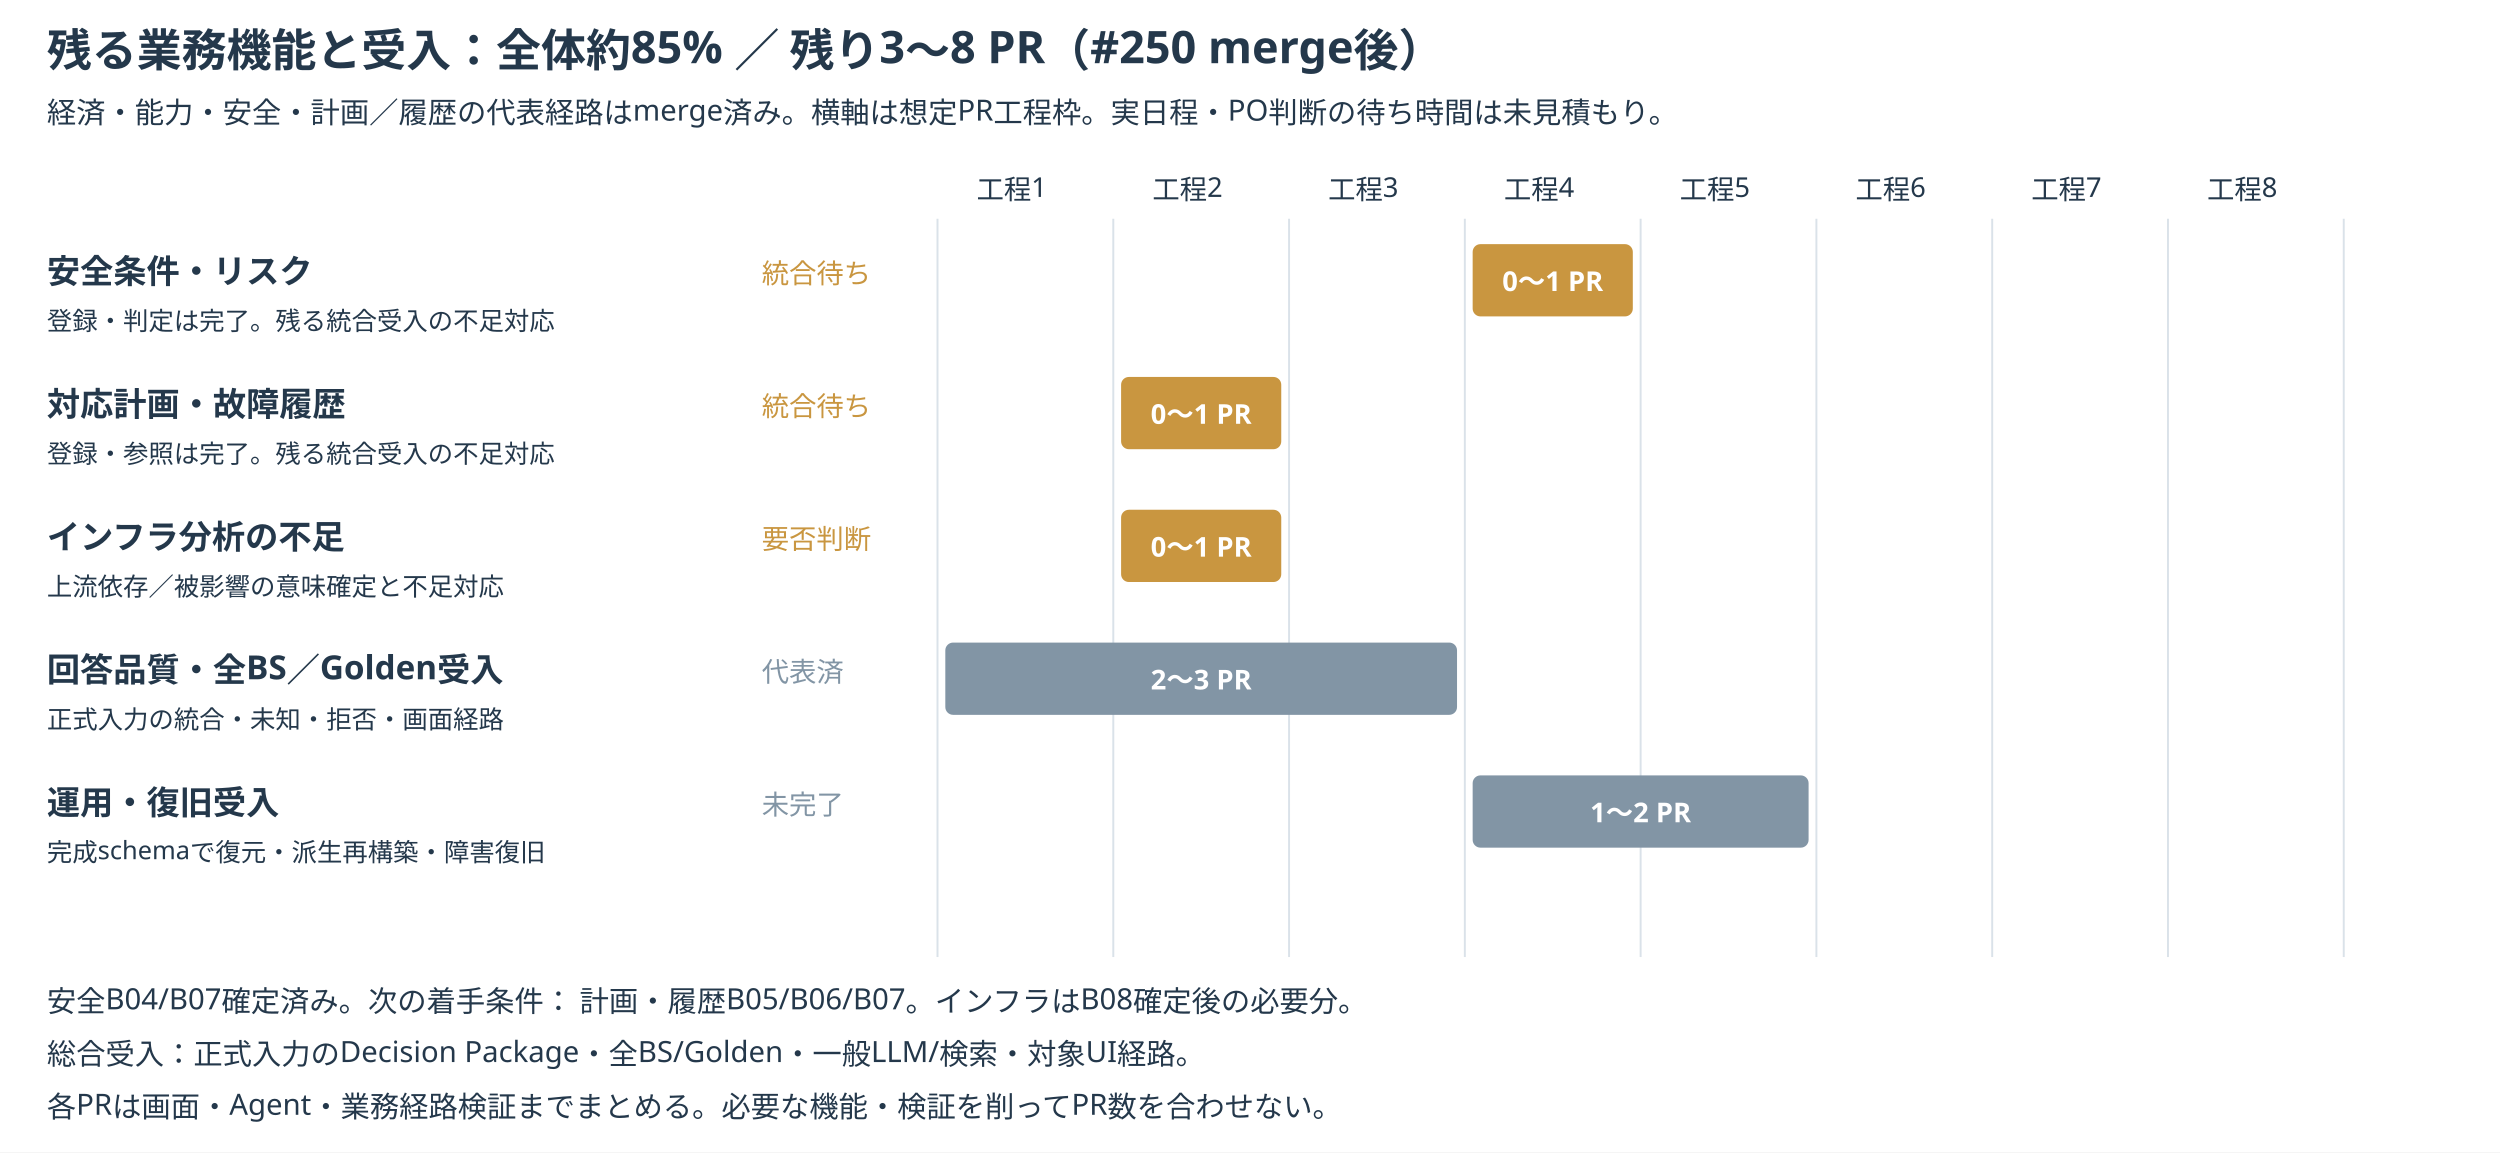
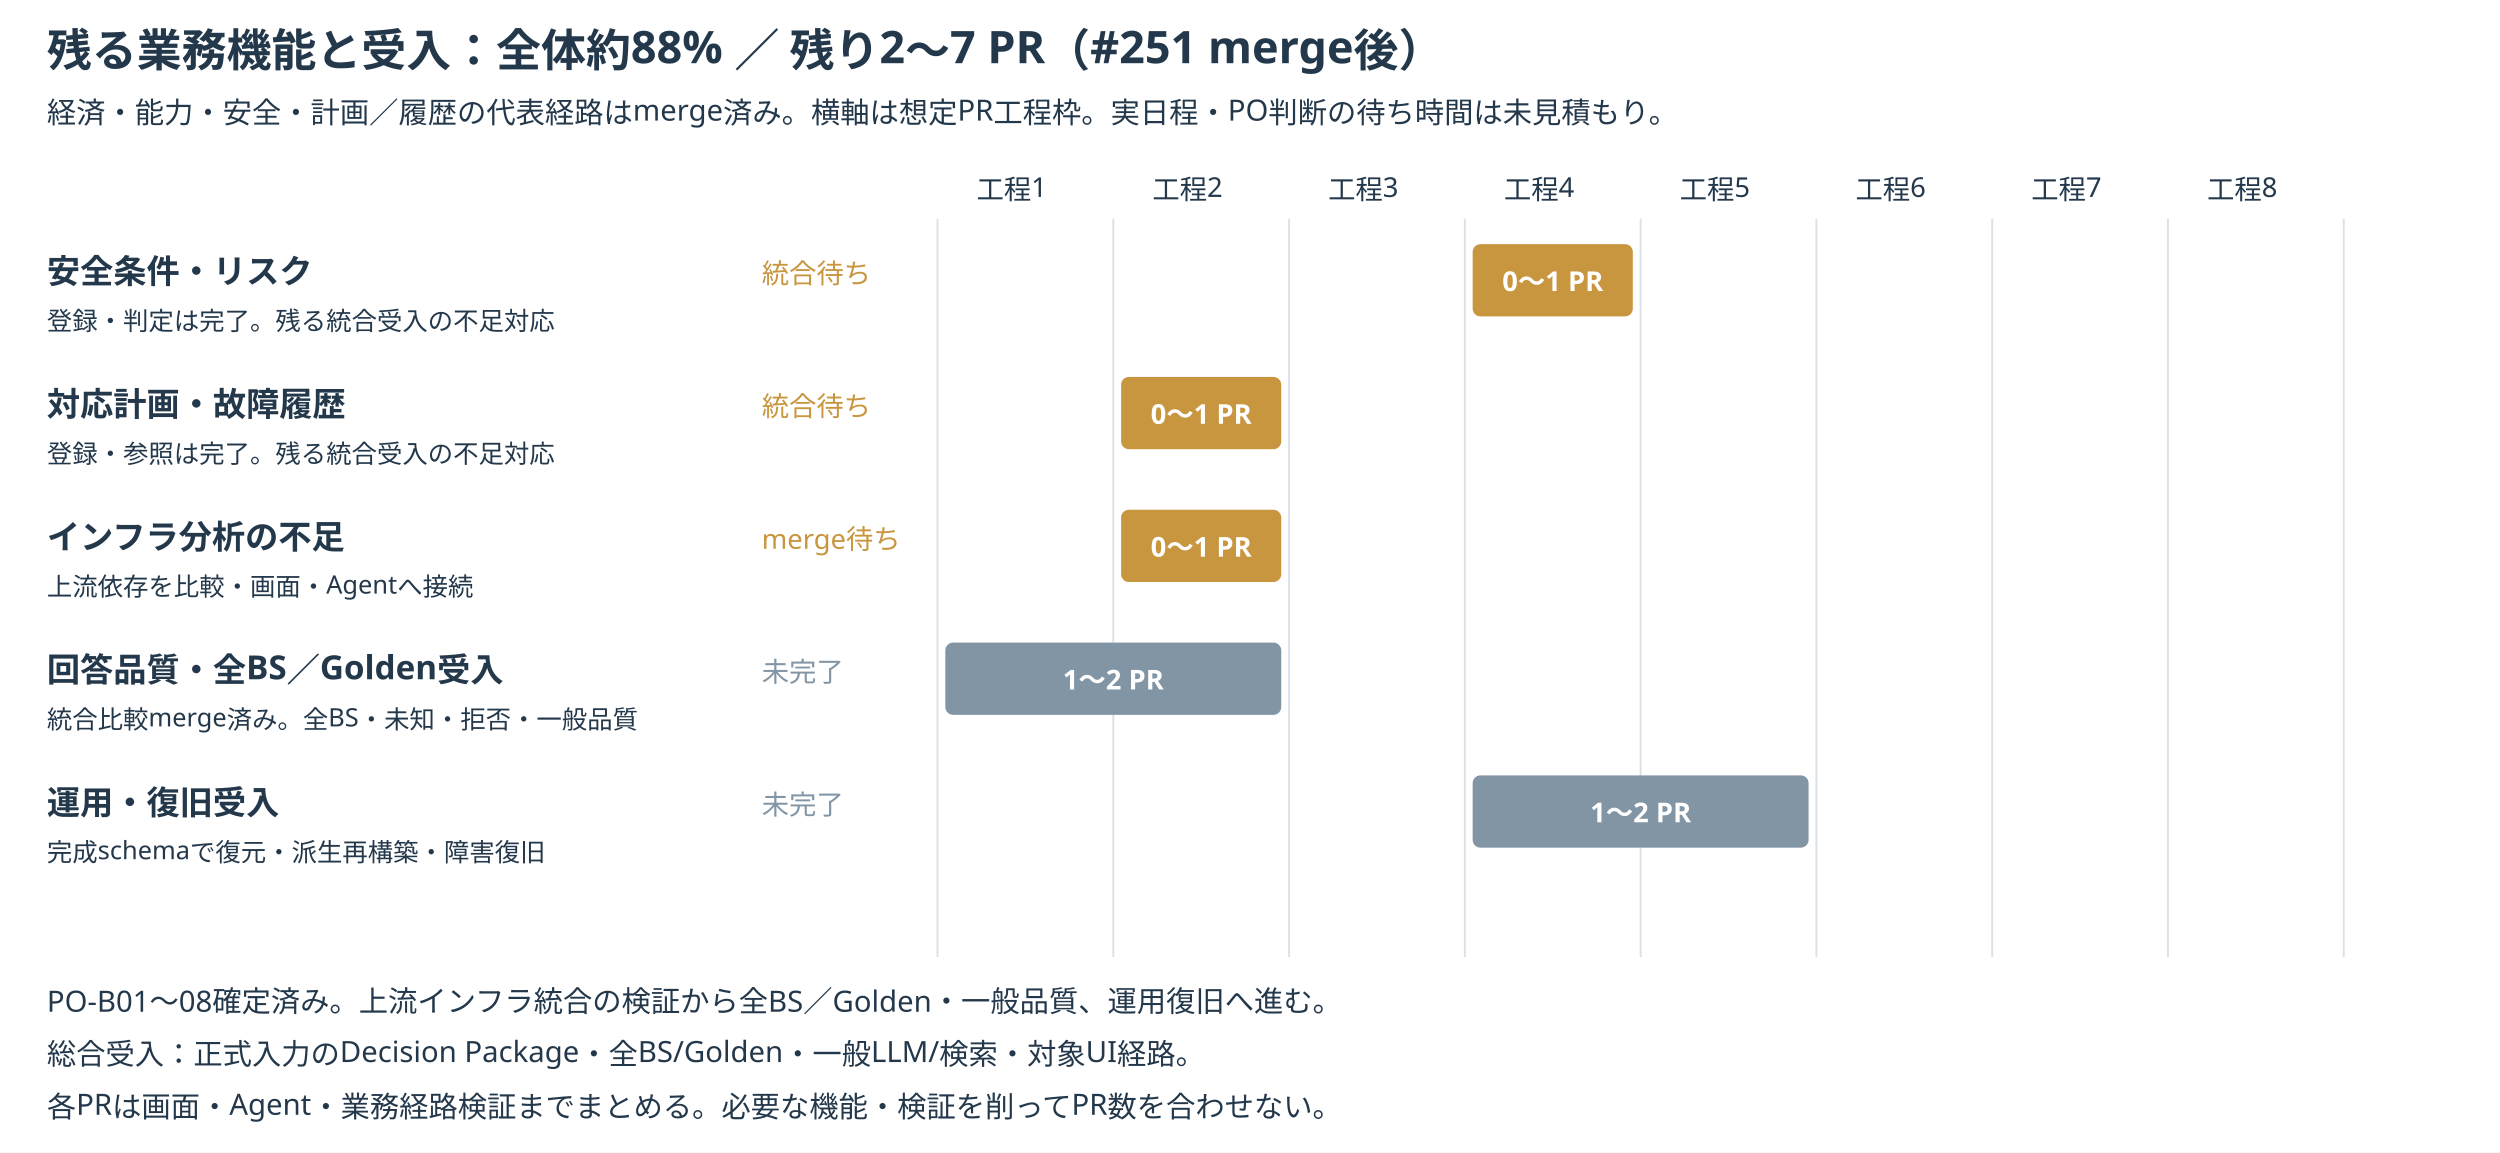
<svg xmlns="http://www.w3.org/2000/svg" width="1280" height="590" viewBox="0 0 1280 590" role="img" aria-labelledby="title desc">
  <rect width="1280" height="590" fill="white" />
  <g font-family="sans-serif" fill="#24384b">
-     <text x="24" y="34" font-size="23" font-weight="bold">残る業務機能と受入：全体約85% ／ 残り3〜8 PR（#250 merge後）</text>
+     <text x="24" y="34" font-size="23" font-weight="bold">残る業務機能と受入：全体約88% ／ 残り2〜7 PR（#251 merge後）</text>
    <text x="24" y="63" font-size="15">経済・能力・安全・計画／履歴の代表経路はmerge済み。横軸は想定PR工程枠。実日程・PO判断の待ち時間は未見積もり。</text>
    <path d="M480 112V490" stroke="#dae2e9" />
    <text x="500" y="102" font-size="14">工程1</text>
    <path d="M570 112V490" stroke="#dae2e9" />
    <text x="590" y="102" font-size="14">工程2</text>
    <path d="M660 112V490" stroke="#dae2e9" />
    <text x="680" y="102" font-size="14">工程3</text>
    <path d="M750 112V490" stroke="#dae2e9" />
    <text x="770" y="102" font-size="14">工程4</text>
    <path d="M840 112V490" stroke="#dae2e9" />
    <text x="860" y="102" font-size="14">工程5</text>
    <path d="M930 112V490" stroke="#dae2e9" />
    <text x="950" y="102" font-size="14">工程6</text>
    <path d="M1020 112V490" stroke="#dae2e9" />
    <text x="1040" y="102" font-size="14">工程7</text>
    <path d="M1110 112V490" stroke="#dae2e9" />
    <text x="1130" y="102" font-size="14">工程8</text>
    <path d="M1200 112V490" stroke="#dae2e9" />
    <text x="24" y="145" font-size="17" font-weight="bold">安全条件・リスク</text>
    <text x="24" y="169" font-size="13">登録・判定は完了。残る統合受入の不足対応</text>
    <text x="390" y="145" font-size="14" fill="#c99640">統合待ち</text>
    <rect x="754" y="125" width="82" height="37" rx="4" fill="#c99640" />
    <text x="795" y="149" text-anchor="middle" font-size="14" fill="white" font-weight="bold">0〜1 PR</text>
    <text x="24" y="213" font-size="17" font-weight="bold">対応計画・故障履歴</text>
    <text x="24" y="237" font-size="13">登録・参照は完了。残る統合受入の不足対応</text>
    <text x="390" y="213" font-size="14" fill="#c99640">統合待ち</text>
    <rect x="574" y="193" width="82" height="37" rx="4" fill="#c99640" />
    <text x="615" y="217" text-anchor="middle" font-size="14" fill="white" font-weight="bold">0〜1 PR</text>
    <text x="24" y="281" font-size="17" font-weight="bold">インフラ分析の不足</text>
-     <text x="24" y="305" font-size="13">上流依存／被影響の意味確定と不足対応</text>
-     <text x="390" y="281" font-size="14" fill="#c99640">要否判断</text>
+     <text x="24" y="305" font-size="13">上流依存を比較・画面・Agentへ接続</text>
+     <text x="390" y="281" font-size="14" fill="#c99640">merge待ち</text>
    <rect x="574" y="261" width="82" height="37" rx="4" fill="#c99640" />
    <text x="615" y="285" text-anchor="middle" font-size="14" fill="white" font-weight="bold">0〜1 PR</text>
    <text x="24" y="349" font-size="17" font-weight="bold">回答品質・全BS／Golden受入</text>
-     <text x="24" y="373" font-size="13">正式入力の統合・未知・拒否・画面経路</text>
-     <text x="390" y="349" font-size="14" fill="#8295a5">代表済</text>
-     <rect x="484" y="329" width="262" height="37" rx="4" fill="#8295a5" />
-     <text x="615" y="353" text-anchor="middle" font-size="14" fill="white" font-weight="bold">2〜3 PR</text>
+     <text x="24" y="373" font-size="13">統合比較merge済み。全BS・未知・拒否・一般品質</text>
+     <text x="390" y="349" font-size="14" fill="#8295a5">未完了</text>
+     <rect x="484" y="329" width="172" height="37" rx="4" fill="#8295a5" />
+     <text x="570" y="353" text-anchor="middle" font-size="14" fill="white" font-weight="bold">1〜2 PR</text>
    <text x="24" y="417" font-size="17" font-weight="bold">運用・復旧受入</text>
    <text x="24" y="441" font-size="13">完成schemaで復元・派生再構築・障害復旧</text>
    <text x="390" y="417" font-size="14" fill="#8295a5">未完了</text>
    <rect x="754" y="397" width="172" height="37" rx="4" fill="#8295a5" />
    <text x="840" y="421" text-anchor="middle" font-size="14" fill="white" font-weight="bold">1〜2 PR</text>
-     <text x="24" y="518" font-size="15">安全B04/B07確定済み。次の着手条件： 計画・履歴B05/B06/B07。インフラはB08確定後の必要分。</text>
+     <text x="24" y="518" font-size="15">PO-B01〜08確定済み。上流インフラ統合の検証から全BS／Golden・一般品質、運用復旧へ進む。</text>
    <text x="24" y="545" font-size="15">総合受入：正式入力のDecision Package・全BS/Golden・一般LLM/検索・対象UI経路。</text>
    <text x="24" y="572" font-size="15">各PRは画面・Agent・業務経路検証までまとめる。必要な機能・検証を削ってPR数を合わせない。</text>
  </g>
</svg>
